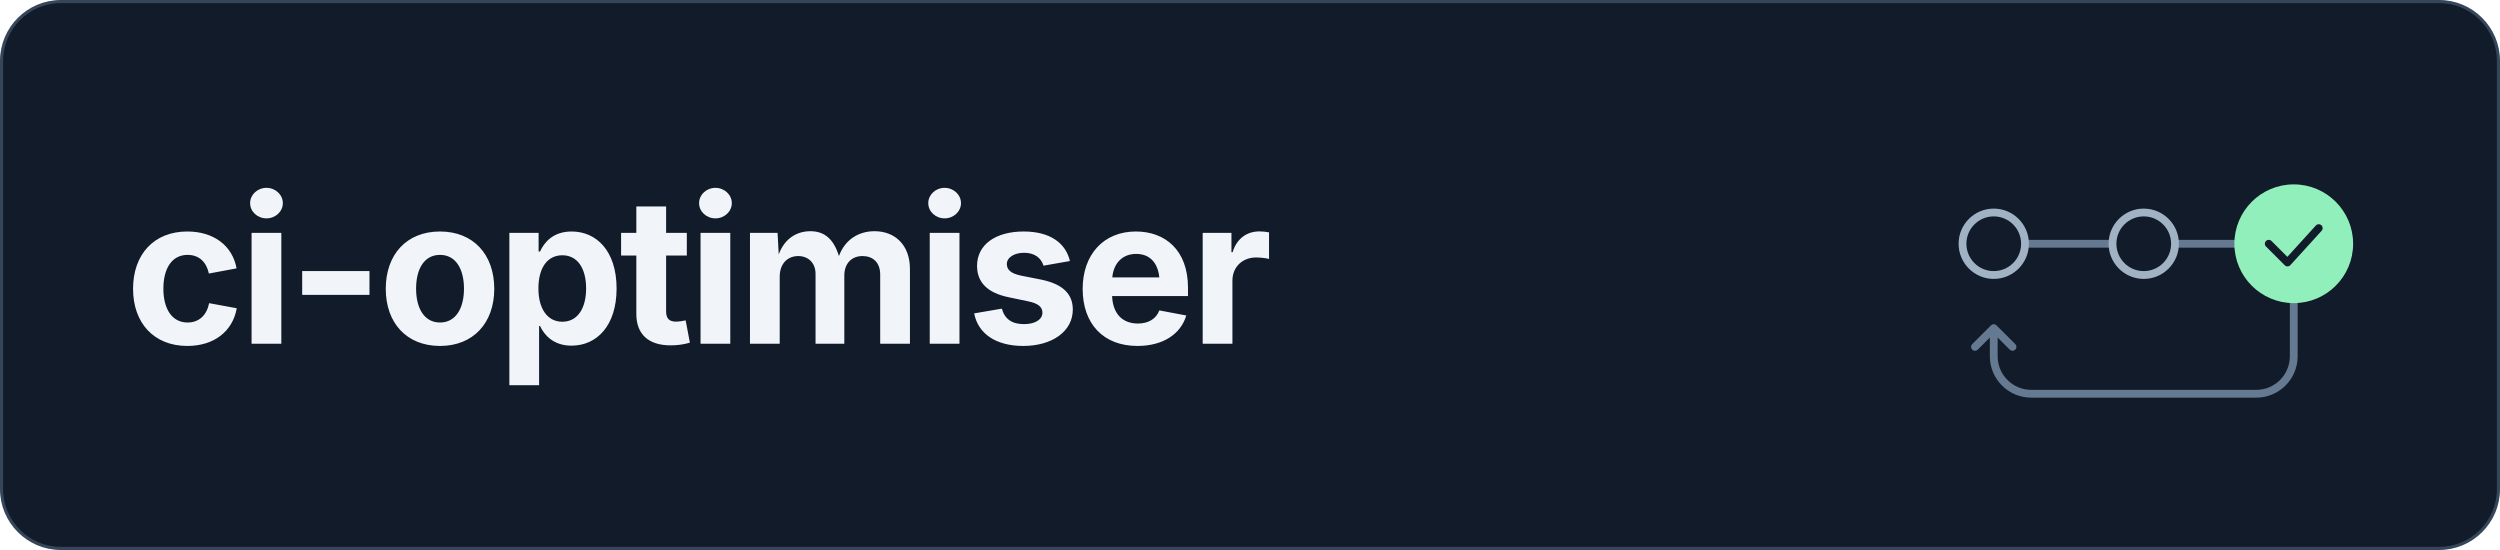
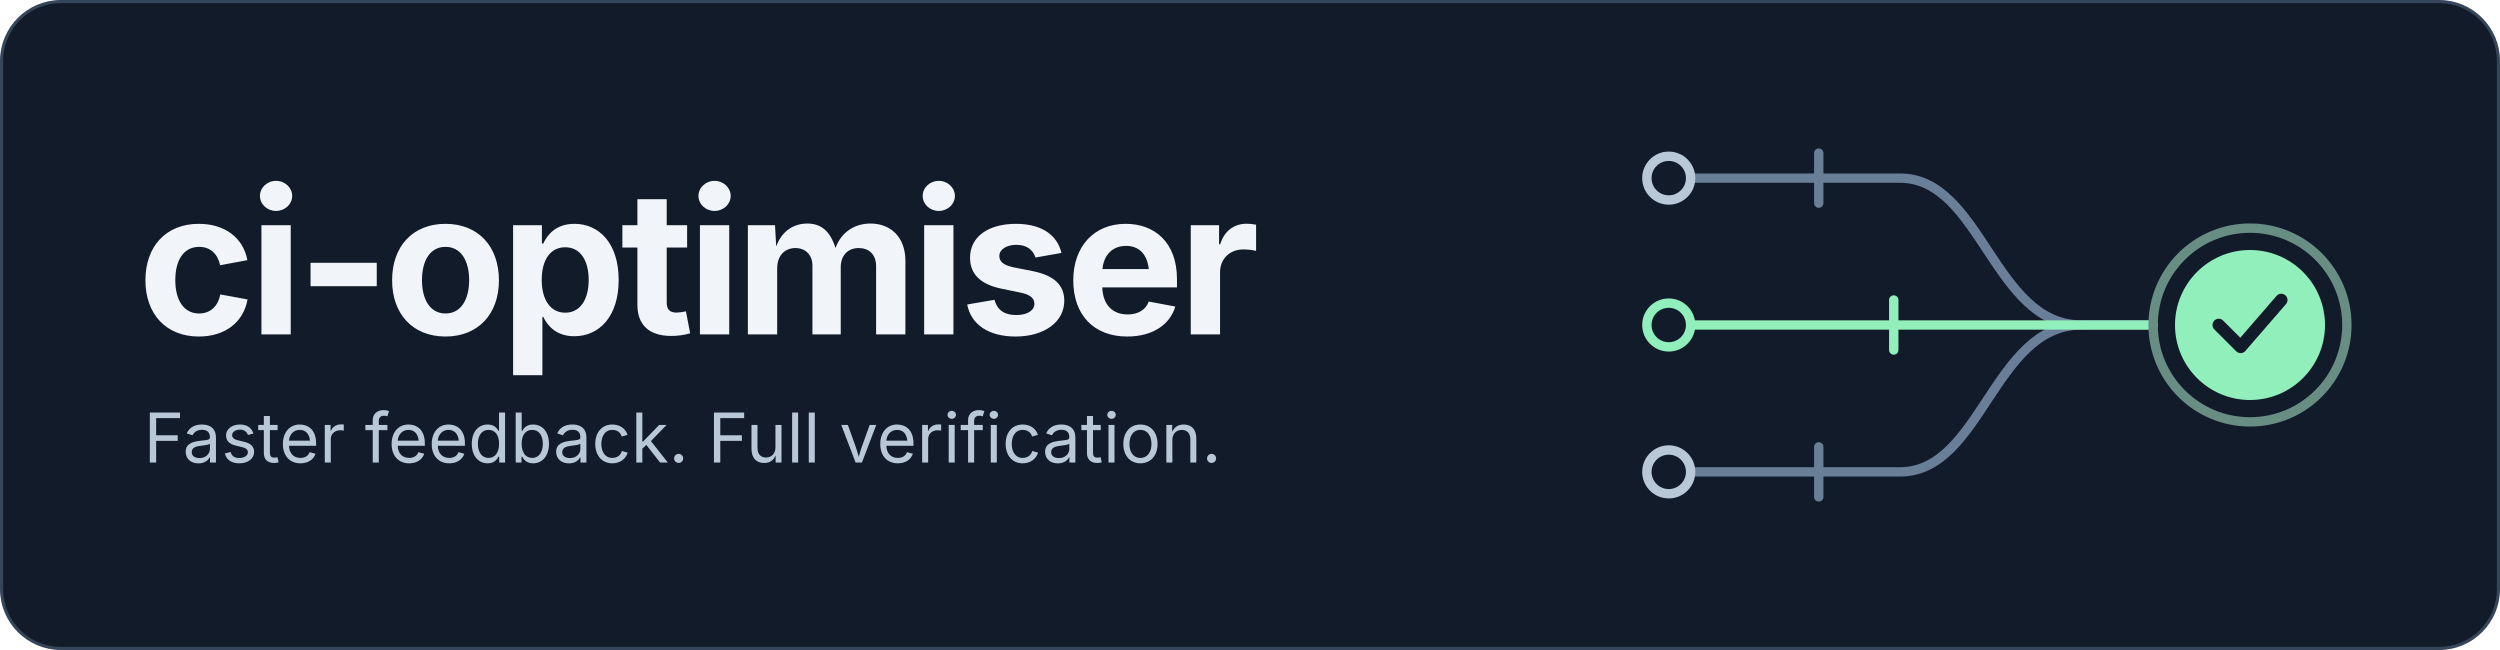
- <svg xmlns="http://www.w3.org/2000/svg" width="800" height="176" viewBox="0 0 800 176" role="img" aria-labelledby="title">
-   <rect x="0.5" y="0.5" width="799" height="175" rx="19" fill="#111b2a" stroke="#35455a" />
-   <text x="40" y="110" fill="#f1f5f9" font-family="system-ui, -apple-system, sans-serif" font-size="65" font-weight="700" letter-spacing="-1.8">ci-optimiser</text>
-   <g fill="none" stroke-width="2.5" stroke-linecap="round" stroke-linejoin="round">
-     <path d="M638 78h96m0 18v18a12 12 0 0 1-12 12h-72a12 12 0 0 1-12-12v-9m-6 6 6-6 6 6" stroke="#657991" />
-     <circle cx="638" cy="78" r="10" fill="#111b2a" stroke="#a2b2c5" />
-     <circle cx="686" cy="78" r="10" fill="#111b2a" stroke="#a2b2c5" />
-     <circle cx="734" cy="78" r="19" fill="#91efbb" stroke="none" />
-     <path d="m726 78 6 6 10-11" stroke="#111b2a" />
+ <svg xmlns="http://www.w3.org/2000/svg" width="800" height="208" viewBox="0 0 800 208" role="img" aria-labelledby="title desc">
+   <rect x="0.5" y="0.5" width="799" height="207" rx="19" fill="#111b2a" stroke="#35455a" />
+   <g font-family="system-ui, -apple-system, sans-serif">
+     <text x="44" y="107" fill="#f1f5f9" font-size="64" font-weight="700" letter-spacing="-2">ci-optimiser</text>
+     <text x="46" y="148" fill="#b9c8d7" font-size="22">Faster feedback. Full verification.</text>
+   </g>
+   <g fill="none" stroke-width="3" stroke-linecap="round" stroke-linejoin="round">
+     <path d="M534 57h74c26 0 30 47 58 47h23m-155 47h74c26 0 30-47 58-47" stroke="#687f97" />
+     <path d="M534 104h155" stroke="#91efbb" />
+     <path d="M582 49v16m0 78v16" stroke="#687f97" />
+     <path d="M606 96v16" stroke="#91efbb" />
+     <circle cx="534" cy="57" r="7" fill="#111b2a" stroke="#b9c8d7" />
+     <circle cx="534" cy="104" r="7" fill="#111b2a" stroke="#91efbb" />
+     <circle cx="534" cy="151" r="7" fill="#111b2a" stroke="#b9c8d7" />
+     <circle cx="720" cy="104" r="31" stroke="#688d83" />
+     <circle cx="720" cy="104" r="24" fill="#91efbb" />
+     <path d="m710 104 7 7 13-15" stroke="#111b2a" stroke-width="4" />
  </g>
</svg>
